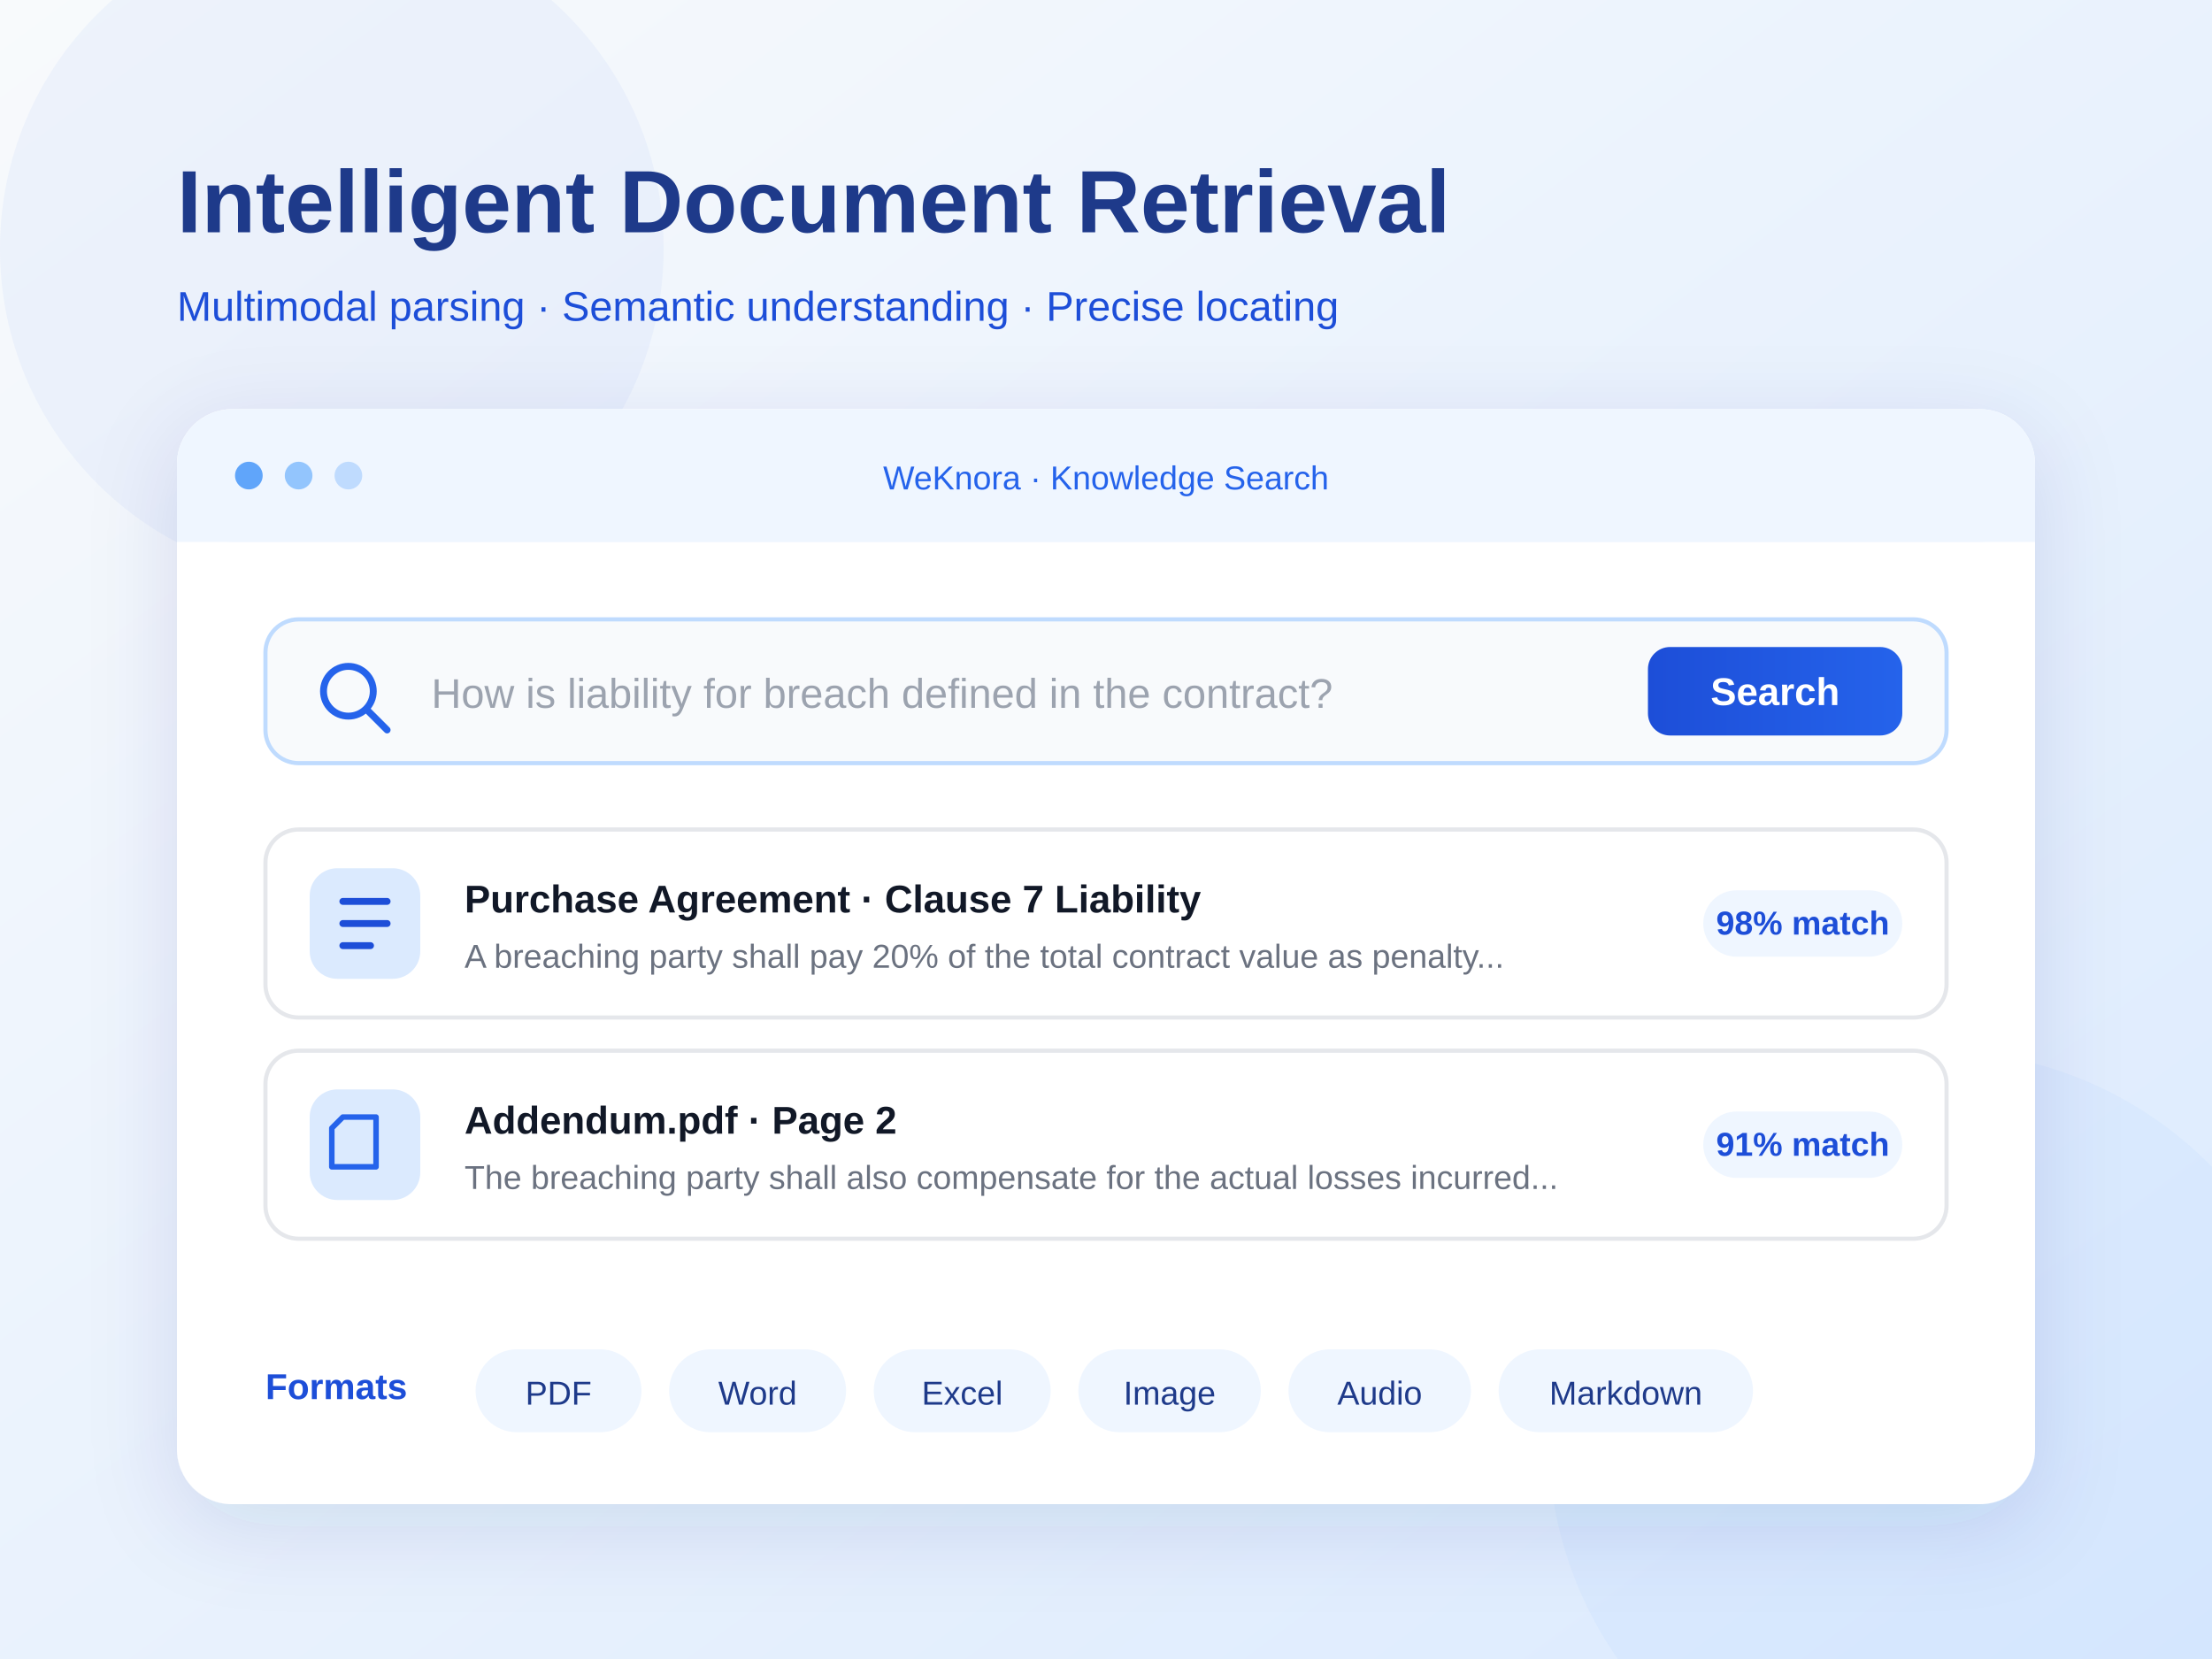
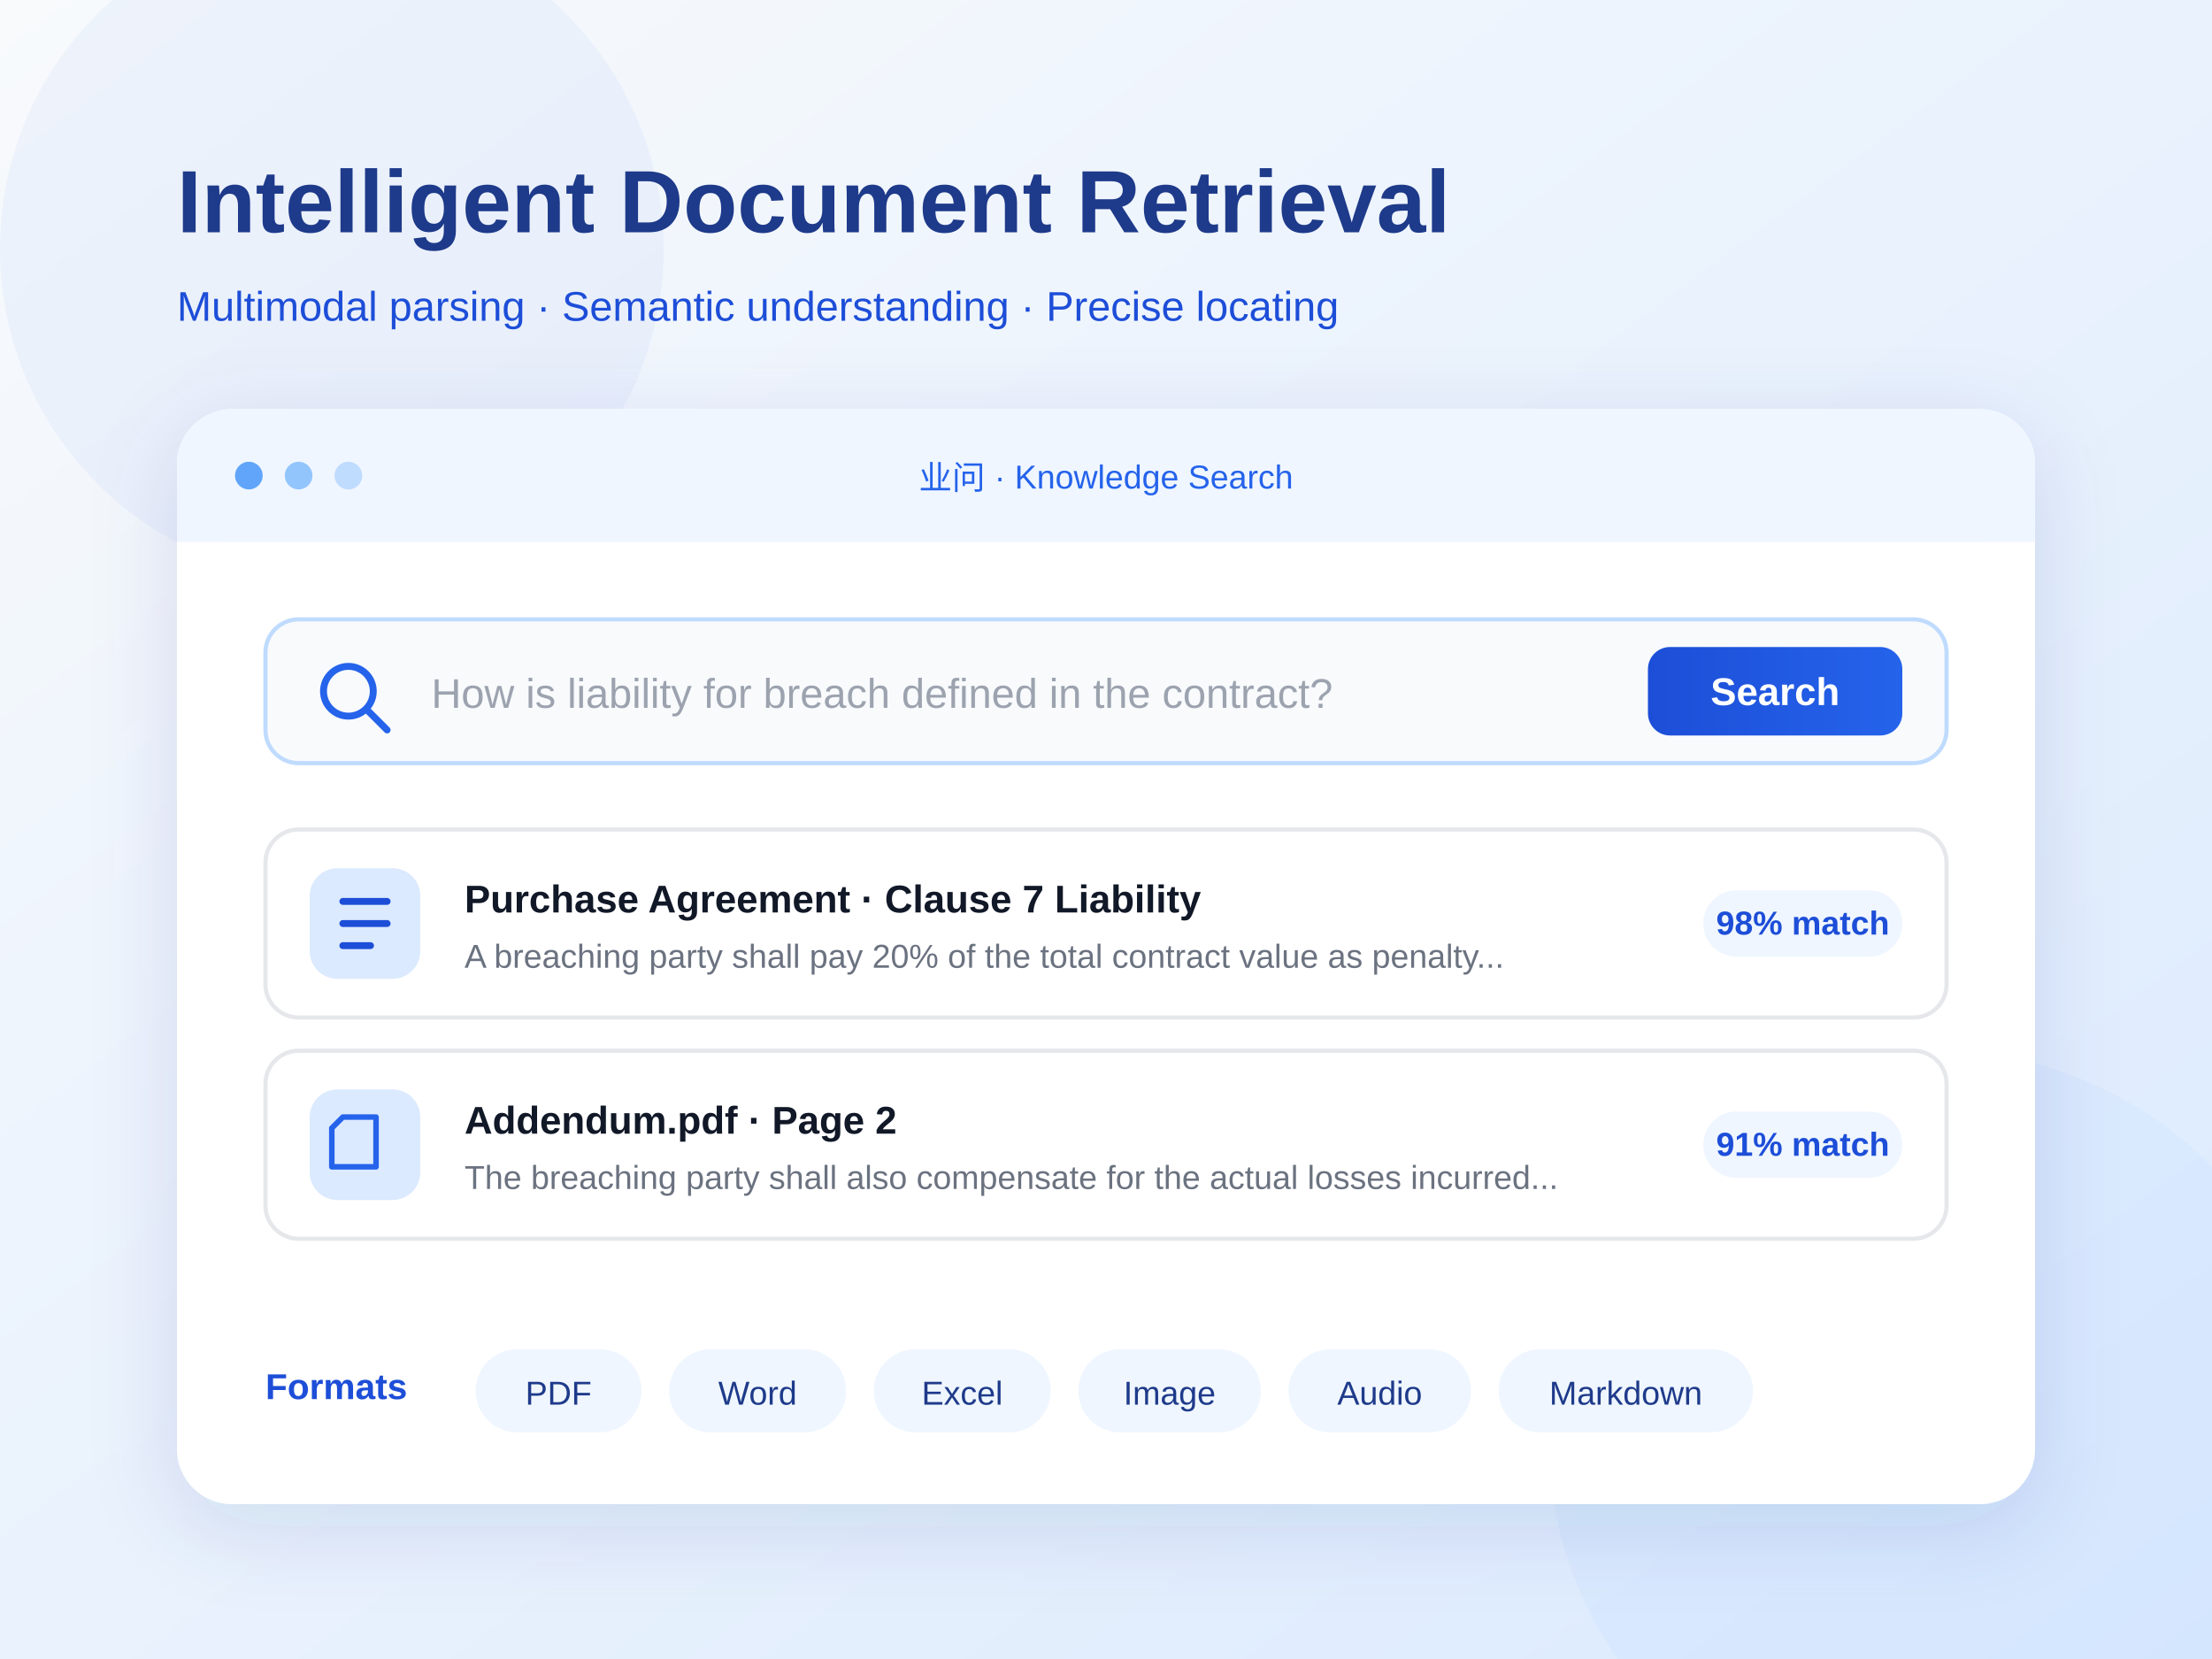
<svg xmlns="http://www.w3.org/2000/svg" viewBox="0 0 800 600">
  <defs>
    <linearGradient id="bg1" x1="0%" y1="0%" x2="100%" y2="100%">
      <stop offset="0%" stop-color="#F8FAFC" />
      <stop offset="100%" stop-color="#DBEAFE" />
    </linearGradient>
    <linearGradient id="brand1" x1="0%" y1="0%" x2="100%" y2="0%">
      <stop offset="0%" stop-color="#1D4ED8" />
      <stop offset="100%" stop-color="#2563EB" />
    </linearGradient>
    <filter id="soft1" x="-20%" y="-20%" width="140%" height="140%">
      <feDropShadow dx="0" dy="8" stdDeviation="16" flood-color="#1E3A8A" flood-opacity="0.12" />
    </filter>
  </defs>
  <rect width="800" height="600" fill="url(#bg1)" />
  <circle cx="120" cy="90" r="120" fill="#2563EB" opacity="0.05" />
  <circle cx="700" cy="520" r="140" fill="#60A5FA" opacity="0.06" />
  <text x="64" y="84" font-family="Arial, sans-serif" font-size="32" font-weight="700" fill="#1E3A8A">Intelligent Document Retrieval</text>
  <text x="64" y="116" font-family="Arial, sans-serif" font-size="15" fill="#1D4ED8">Multimodal parsing · Semantic understanding · Precise locating</text>
  <g filter="url(#soft1)">
    <rect x="64" y="148" width="672" height="396" rx="20" fill="#FFFFFF" />
  </g>
  <rect x="64" y="148" width="672" height="48" rx="20" fill="#EFF6FF" />
  <rect x="64" y="176" width="672" height="20" fill="#EFF6FF" />
  <circle cx="90" cy="172" r="5" fill="#60A5FA" />
  <circle cx="108" cy="172" r="5" fill="#93C5FD" />
  <circle cx="126" cy="172" r="5" fill="#BFDBFE" />
-   <text x="400" y="177" font-family="Arial, sans-serif" font-size="12" fill="#2563EB" text-anchor="middle">WeKnora · Knowledge Search</text>
+   <text x="400" y="177" font-family="Arial, sans-serif" font-size="12" fill="#2563EB" text-anchor="middle">业问 · Knowledge Search</text>
  <g transform="translate(96, 224)">
    <rect width="608" height="52" rx="12" fill="#F8FAFC" stroke="#BFDBFE" stroke-width="1.5" />
    <circle cx="30" cy="26" r="9" fill="none" stroke="#2563EB" stroke-width="2.5" />
    <line x1="37" y1="33" x2="44" y2="40" stroke="#2563EB" stroke-width="2.5" stroke-linecap="round" />
    <text x="60" y="32" font-family="Arial, sans-serif" font-size="15" fill="#9CA3AF">How is liability for breach defined in the contract?</text>
    <rect x="500" y="10" width="92" height="32" rx="8" fill="url(#brand1)" />
    <text x="546" y="31" font-family="Arial, sans-serif" font-size="14" font-weight="600" fill="#FFFFFF" text-anchor="middle">Search</text>
  </g>
  <g transform="translate(96, 300)">
    <rect width="608" height="68" rx="12" fill="#FFFFFF" stroke="#E5E7EB" stroke-width="1.5" />
    <rect x="16" y="14" width="40" height="40" rx="10" fill="#DBEAFE" />
    <path d="M28 26 H44 M28 34 H44 M28 42 H38" stroke="#1D4ED8" stroke-width="2.5" stroke-linecap="round" />
    <text x="72" y="30" font-family="Arial, sans-serif" font-size="14" font-weight="600" fill="#111827">Purchase Agreement · Clause 7 Liability</text>
    <text x="72" y="50" font-family="Arial, sans-serif" font-size="12" fill="#6B7280">A breaching party shall pay 20% of the total contract value as penalty...</text>
    <rect x="520" y="22" width="72" height="24" rx="12" fill="#EFF6FF" />
    <text x="556" y="38" font-family="Arial, sans-serif" font-size="12" font-weight="600" fill="#1D4ED8" text-anchor="middle">98% match</text>
  </g>
  <g transform="translate(96, 380)">
    <rect width="608" height="68" rx="12" fill="#FFFFFF" stroke="#E5E7EB" stroke-width="1.5" />
    <rect x="16" y="14" width="40" height="40" rx="10" fill="#DBEAFE" />
    <path d="M28 24 h12 v18 h-16 v-14 z" fill="none" stroke="#2563EB" stroke-width="2" stroke-linejoin="round" />
    <text x="72" y="30" font-family="Arial, sans-serif" font-size="14" font-weight="600" fill="#111827">Addendum.pdf · Page 2</text>
    <text x="72" y="50" font-family="Arial, sans-serif" font-size="12" fill="#6B7280">The breaching party shall also compensate for the actual losses incurred...</text>
    <rect x="520" y="22" width="72" height="24" rx="12" fill="#EFF6FF" />
    <text x="556" y="38" font-family="Arial, sans-serif" font-size="12" font-weight="600" fill="#1D4ED8" text-anchor="middle">91% match</text>
  </g>
  <g transform="translate(96, 472)">
    <text x="0" y="34" font-family="Arial, sans-serif" font-size="13" font-weight="600" fill="#1D4ED8">Formats</text>
    <g font-family="Arial, sans-serif" font-size="12" fill="#1E3A8A" text-anchor="middle">
      <rect x="76" y="16" width="60" height="30" rx="15" fill="#EFF6FF" />
      <text x="106" y="36">PDF</text>
      <rect x="146" y="16" width="64" height="30" rx="15" fill="#EFF6FF" />
      <text x="178" y="36">Word</text>
      <rect x="220" y="16" width="64" height="30" rx="15" fill="#EFF6FF" />
      <text x="252" y="36">Excel</text>
      <rect x="294" y="16" width="66" height="30" rx="15" fill="#EFF6FF" />
      <text x="327" y="36">Image</text>
      <rect x="370" y="16" width="66" height="30" rx="15" fill="#EFF6FF" />
      <text x="403" y="36">Audio</text>
      <rect x="446" y="16" width="92" height="30" rx="15" fill="#EFF6FF" />
      <text x="492" y="36">Markdown</text>
    </g>
  </g>
</svg>
